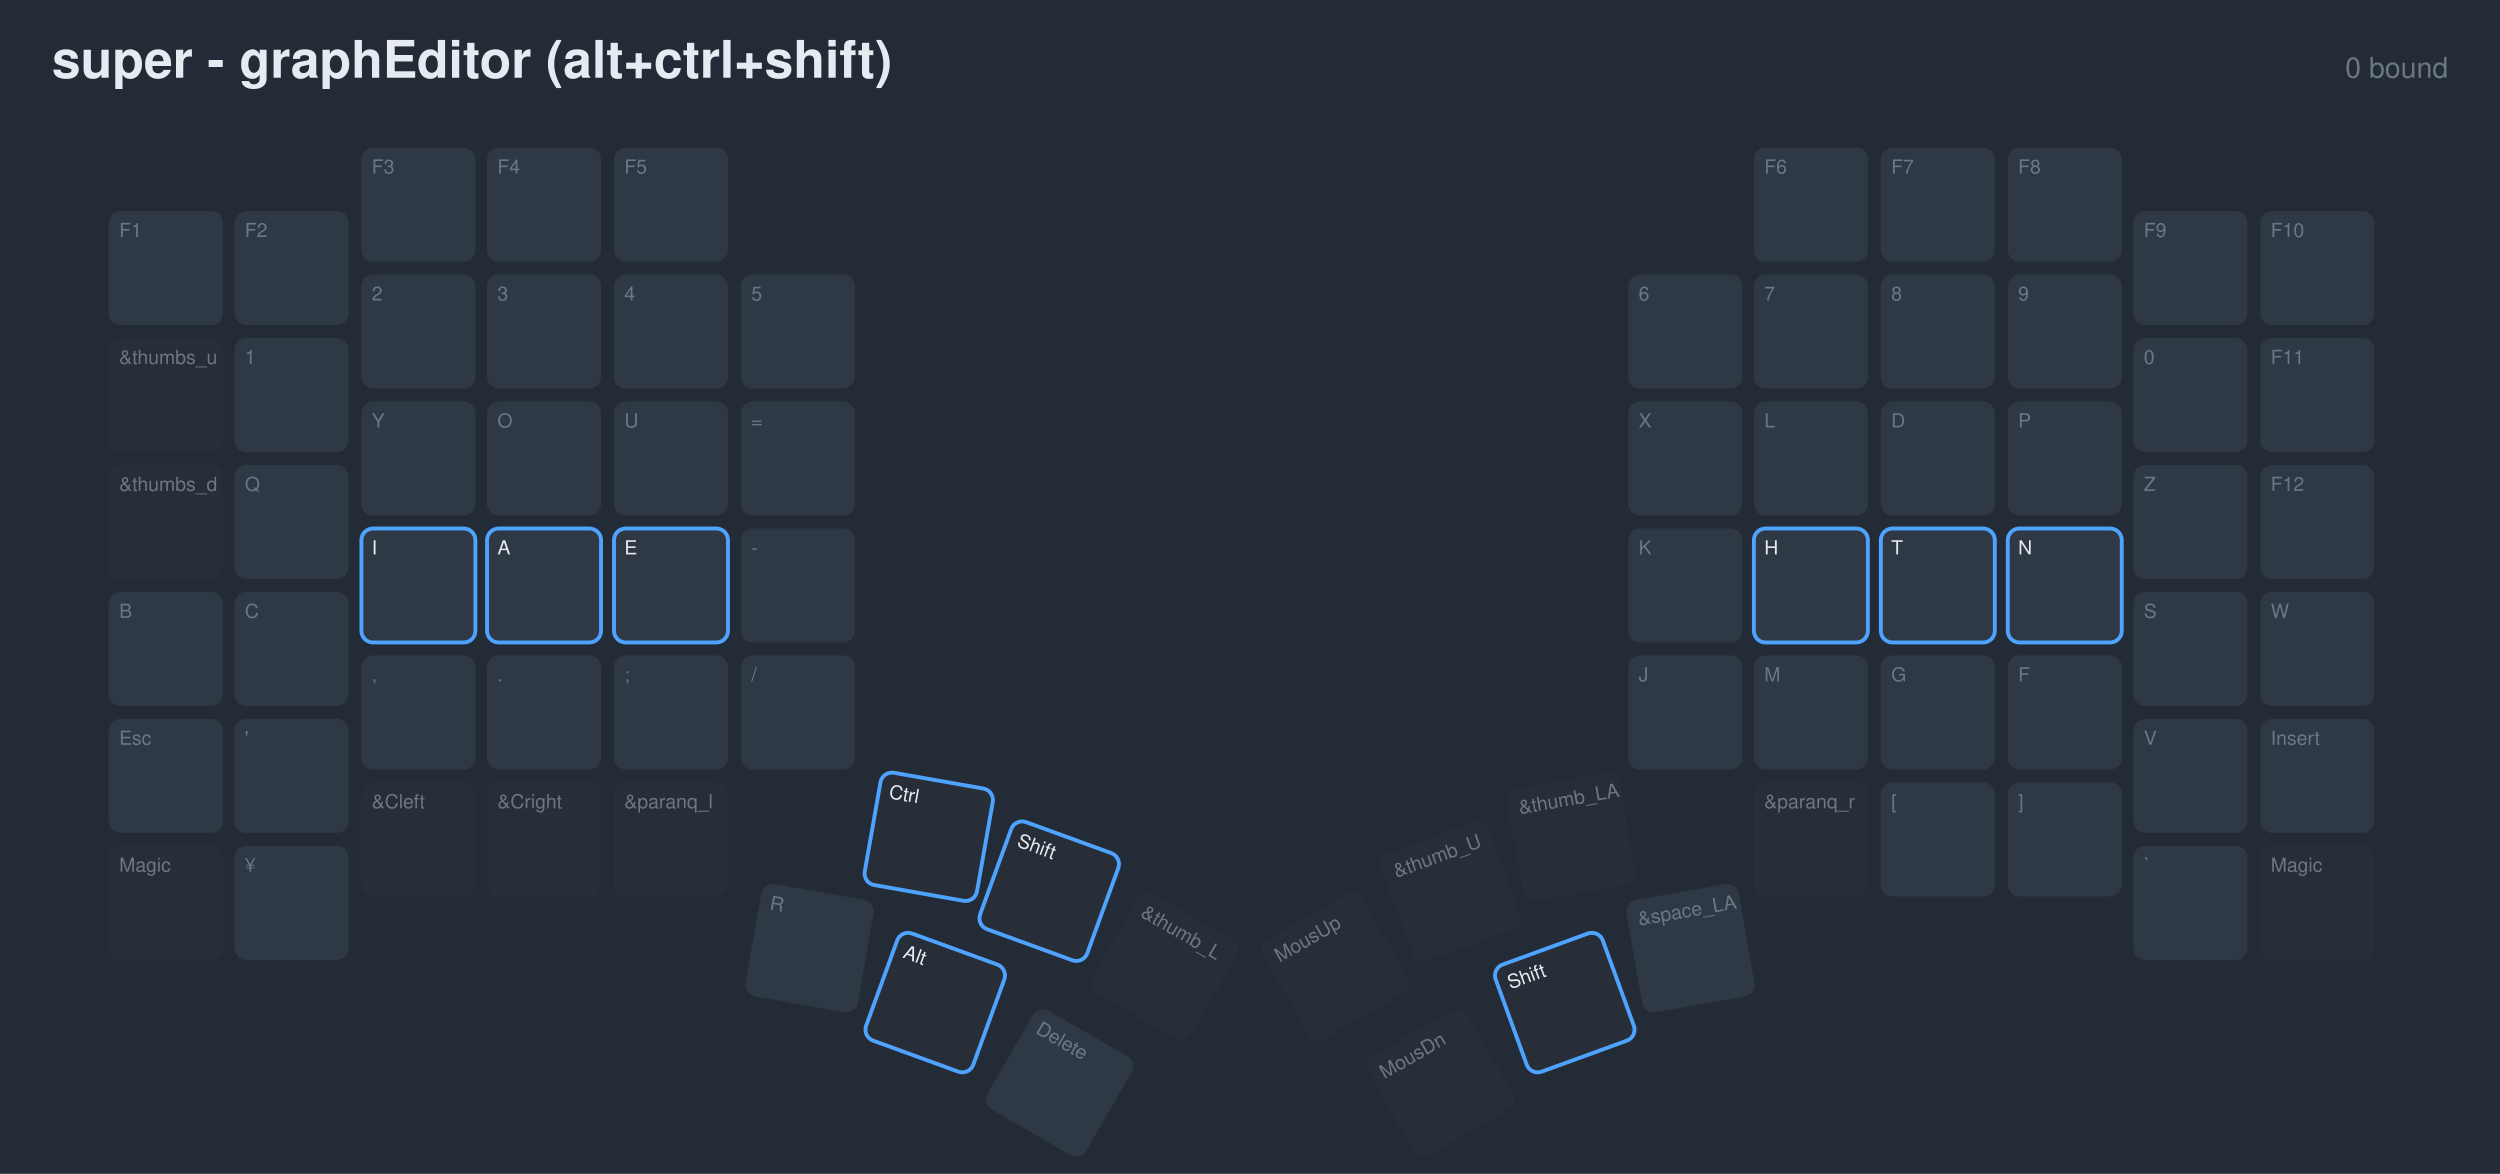
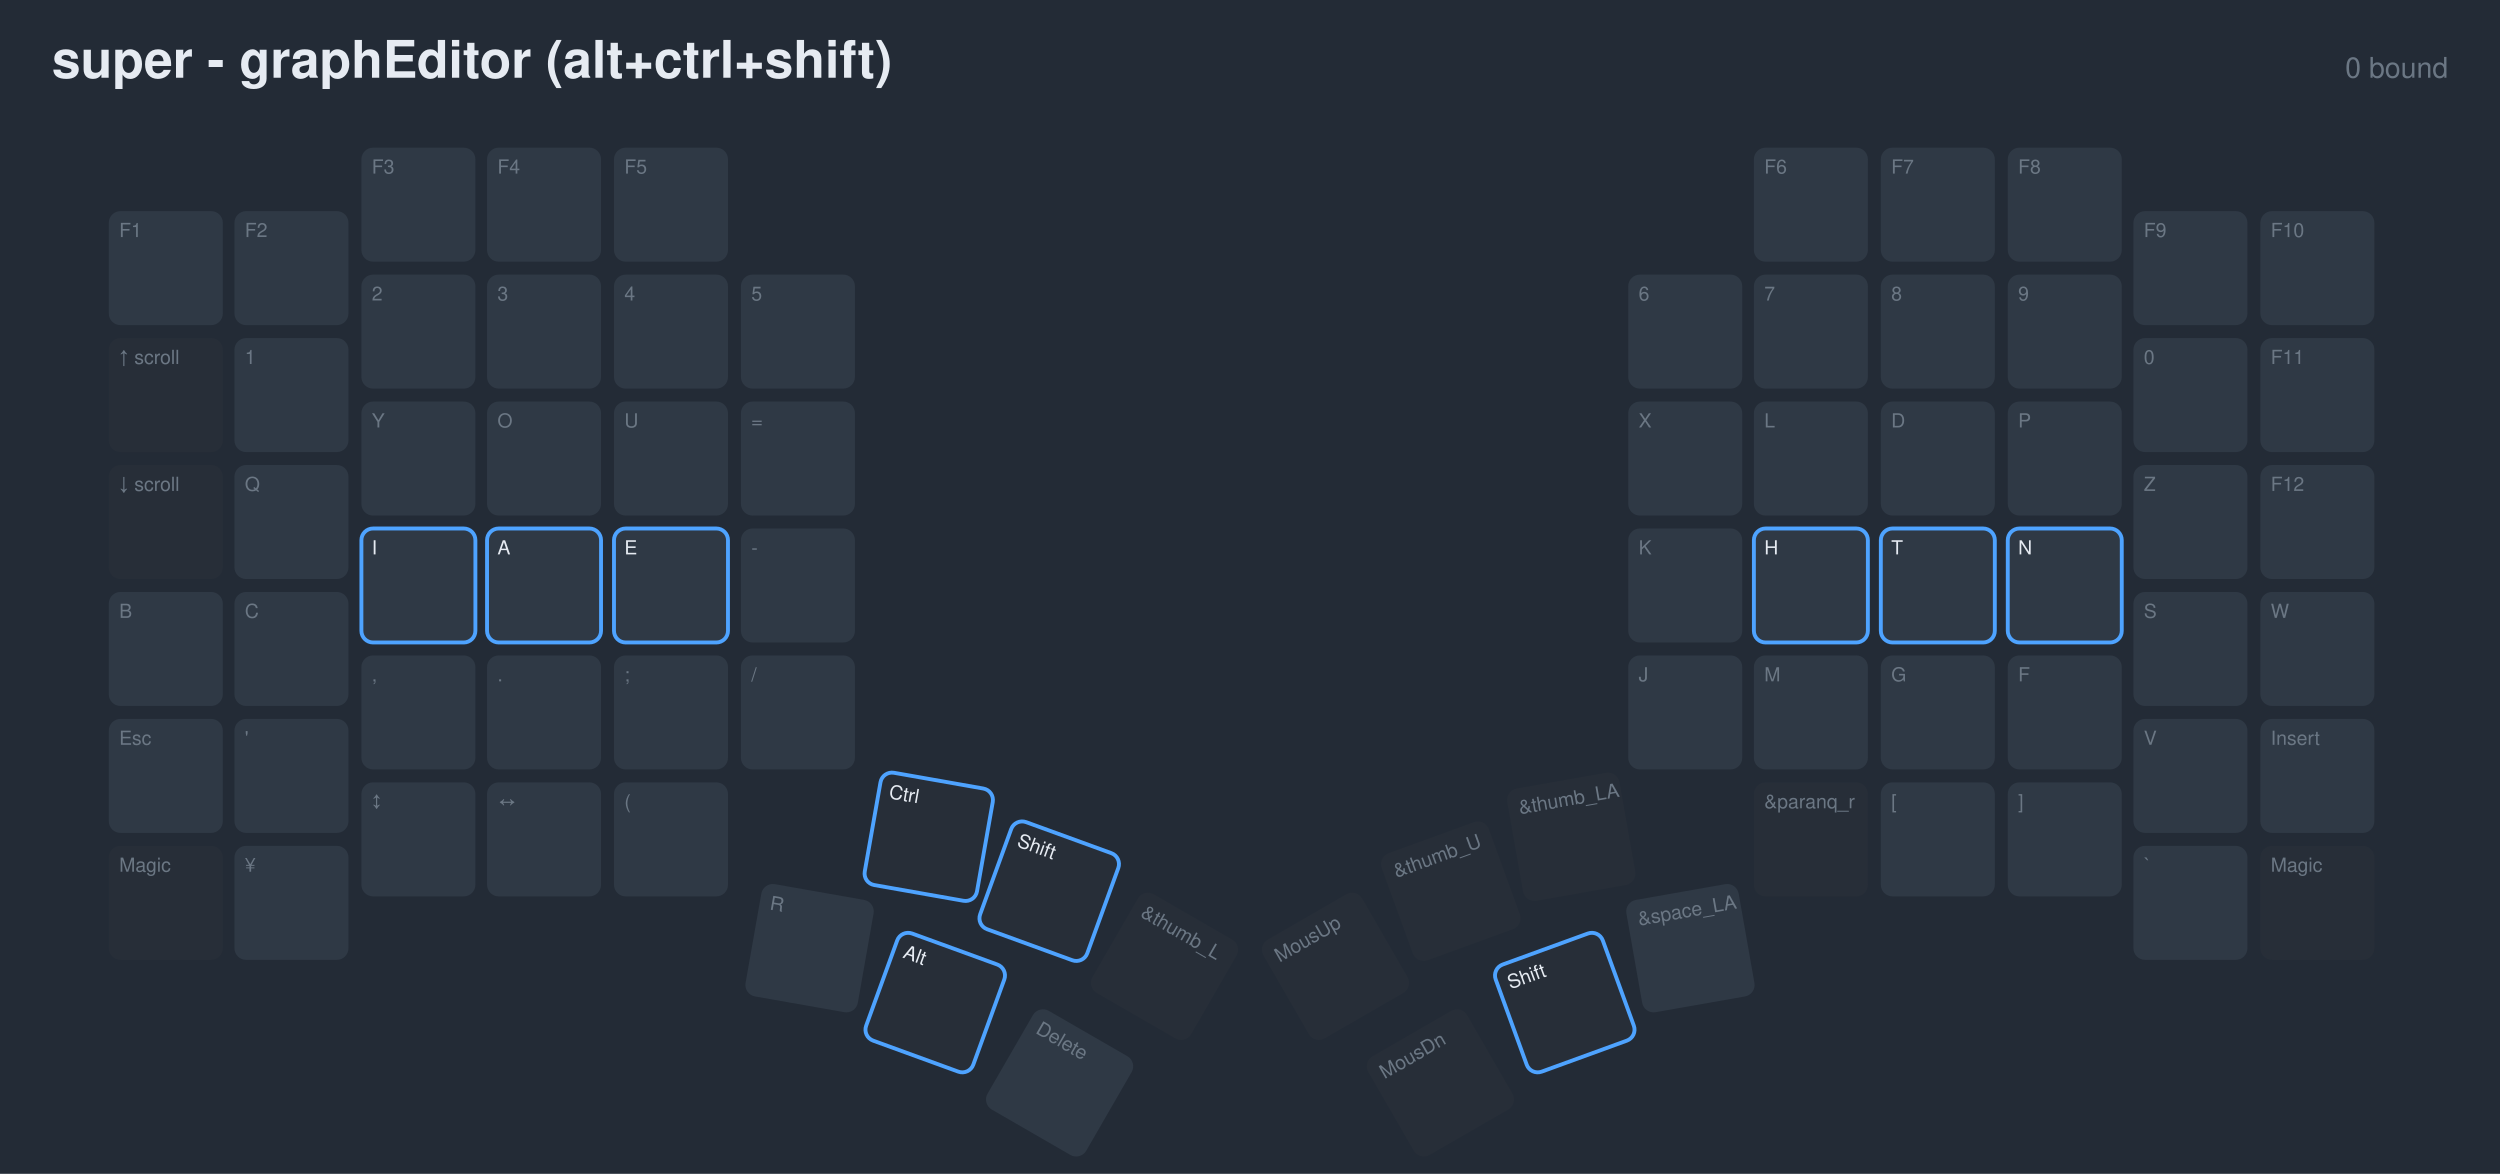
<svg xmlns="http://www.w3.org/2000/svg" width="1930" height="906" viewBox="0 0 1930 906">
  <rect width="1930" height="906" fill="#232b36" />
  <rect x="0" y="0" width="1930" height="906" fill="#232b36" />
  <text x="40" y="60" font-family="Helvetica, Arial, sans-serif" font-size="40" font-weight="bold" fill="#e6ebf2">super  -  graphEditor   (alt+ctrl+shift)</text>
  <text x="1890" y="60" text-anchor="end" font-family="Helvetica, Arial, sans-serif" font-size="22" fill="#6b7784">0 bound</text>
  <g transform="translate(-0 96)">
    <g>
      <rect x="84" y="67" width="88" height="88" rx="9" fill="#2f3945" stroke="none" stroke-width="3" />
      <text x="92" y="87" font-family="Helvetica, Arial, sans-serif" font-size="15" fill="#6b7784">F1</text>
    </g>
    <g>
      <rect x="84" y="165" width="88" height="88" rx="9" fill="#272e38" stroke="none" stroke-width="3" />
-       <text x="92" y="185" font-family="Helvetica, Arial, sans-serif" font-size="15" fill="#6b7784">&amp;thumbs_u</text>
+       <text x="92" y="185" font-family="Helvetica, Arial, sans-serif" font-size="15" fill="#6b7784">↑ scroll</text>
    </g>
    <g>
      <rect x="84" y="263" width="88" height="88" rx="9" fill="#272e38" stroke="none" stroke-width="3" />
-       <text x="92" y="283" font-family="Helvetica, Arial, sans-serif" font-size="15" fill="#6b7784">&amp;thumbs_d</text>
+       <text x="92" y="283" font-family="Helvetica, Arial, sans-serif" font-size="15" fill="#6b7784">↓ scroll</text>
    </g>
    <g>
      <rect x="84" y="361" width="88" height="88" rx="9" fill="#2f3945" stroke="none" stroke-width="3" />
      <text x="92" y="381" font-family="Helvetica, Arial, sans-serif" font-size="15" fill="#6b7784">B</text>
    </g>
    <g>
      <rect x="84" y="459" width="88" height="88" rx="9" fill="#2f3945" stroke="none" stroke-width="3" />
      <text x="92" y="479" font-family="Helvetica, Arial, sans-serif" font-size="15" fill="#6b7784">Esc</text>
    </g>
    <g>
      <rect x="84" y="557" width="88" height="88" rx="9" fill="#272e38" stroke="none" stroke-width="3" />
      <text x="92" y="577" font-family="Helvetica, Arial, sans-serif" font-size="15" fill="#6b7784">Magic</text>
    </g>
    <g>
      <rect x="181" y="67" width="88" height="88" rx="9" fill="#2f3945" stroke="none" stroke-width="3" />
      <text x="189" y="87" font-family="Helvetica, Arial, sans-serif" font-size="15" fill="#6b7784">F2</text>
    </g>
    <g>
      <rect x="181" y="165" width="88" height="88" rx="9" fill="#2f3945" stroke="none" stroke-width="3" />
      <text x="189" y="185" font-family="Helvetica, Arial, sans-serif" font-size="15" fill="#6b7784">1</text>
    </g>
    <g>
      <rect x="181" y="263" width="88" height="88" rx="9" fill="#2f3945" stroke="none" stroke-width="3" />
      <text x="189" y="283" font-family="Helvetica, Arial, sans-serif" font-size="15" fill="#6b7784">Q</text>
    </g>
    <g>
      <rect x="181" y="361" width="88" height="88" rx="9" fill="#2f3945" stroke="none" stroke-width="3" />
      <text x="189" y="381" font-family="Helvetica, Arial, sans-serif" font-size="15" fill="#6b7784">C</text>
    </g>
    <g>
      <rect x="181" y="459" width="88" height="88" rx="9" fill="#2f3945" stroke="none" stroke-width="3" />
      <text x="189" y="479" font-family="Helvetica, Arial, sans-serif" font-size="15" fill="#6b7784">'</text>
    </g>
    <g>
      <rect x="181" y="557" width="88" height="88" rx="9" fill="#2f3945" stroke="none" stroke-width="3" />
      <text x="189" y="577" font-family="Helvetica, Arial, sans-serif" font-size="15" fill="#6b7784">¥</text>
    </g>
    <g>
      <rect x="279" y="18" width="88" height="88" rx="9" fill="#2f3945" stroke="none" stroke-width="3" />
      <text x="287" y="38" font-family="Helvetica, Arial, sans-serif" font-size="15" fill="#6b7784">F3</text>
    </g>
    <g>
      <rect x="279" y="116" width="88" height="88" rx="9" fill="#2f3945" stroke="none" stroke-width="3" />
      <text x="287" y="136" font-family="Helvetica, Arial, sans-serif" font-size="15" fill="#6b7784">2</text>
    </g>
    <g>
      <rect x="279" y="214" width="88" height="88" rx="9" fill="#2f3945" stroke="none" stroke-width="3" />
      <text x="287" y="234" font-family="Helvetica, Arial, sans-serif" font-size="15" fill="#6b7784">Y</text>
    </g>
    <g>
      <rect x="279" y="312" width="88" height="88" rx="9" fill="#2f3945" stroke="#4ea3ff" stroke-width="3" />
      <text x="287" y="332" font-family="Helvetica, Arial, sans-serif" font-size="15" fill="#e6ebf2">I</text>
    </g>
    <g>
      <rect x="279" y="410" width="88" height="88" rx="9" fill="#2f3945" stroke="none" stroke-width="3" />
      <text x="287" y="430" font-family="Helvetica, Arial, sans-serif" font-size="15" fill="#6b7784">,</text>
    </g>
    <g>
-       <rect x="279" y="508" width="88" height="88" rx="9" fill="#272e38" stroke="none" stroke-width="3" />
-       <text x="287" y="528" font-family="Helvetica, Arial, sans-serif" font-size="15" fill="#6b7784">&amp;Cleft</text>
+       <rect x="279" y="508" width="88" height="88" rx="9" fill="#2f3945" stroke="none" stroke-width="3" />
+       <text x="287" y="528" font-family="Helvetica, Arial, sans-serif" font-size="15" fill="#6b7784">↕</text>
    </g>
    <g>
      <rect x="376" y="18" width="88" height="88" rx="9" fill="#2f3945" stroke="none" stroke-width="3" />
      <text x="384" y="38" font-family="Helvetica, Arial, sans-serif" font-size="15" fill="#6b7784">F4</text>
    </g>
    <g>
      <rect x="376" y="116" width="88" height="88" rx="9" fill="#2f3945" stroke="none" stroke-width="3" />
      <text x="384" y="136" font-family="Helvetica, Arial, sans-serif" font-size="15" fill="#6b7784">3</text>
    </g>
    <g>
      <rect x="376" y="214" width="88" height="88" rx="9" fill="#2f3945" stroke="none" stroke-width="3" />
      <text x="384" y="234" font-family="Helvetica, Arial, sans-serif" font-size="15" fill="#6b7784">O</text>
    </g>
    <g>
      <rect x="376" y="312" width="88" height="88" rx="9" fill="#2f3945" stroke="#4ea3ff" stroke-width="3" />
      <text x="384" y="332" font-family="Helvetica, Arial, sans-serif" font-size="15" fill="#e6ebf2">A</text>
    </g>
    <g>
      <rect x="376" y="410" width="88" height="88" rx="9" fill="#2f3945" stroke="none" stroke-width="3" />
      <text x="384" y="430" font-family="Helvetica, Arial, sans-serif" font-size="15" fill="#6b7784">.</text>
    </g>
    <g>
-       <rect x="376" y="508" width="88" height="88" rx="9" fill="#272e38" stroke="none" stroke-width="3" />
-       <text x="384" y="528" font-family="Helvetica, Arial, sans-serif" font-size="15" fill="#6b7784">&amp;Cright</text>
+       <rect x="376" y="508" width="88" height="88" rx="9" fill="#2f3945" stroke="none" stroke-width="3" />
+       <text x="384" y="528" font-family="Helvetica, Arial, sans-serif" font-size="15" fill="#6b7784">↔</text>
    </g>
    <g>
      <rect x="474" y="18" width="88" height="88" rx="9" fill="#2f3945" stroke="none" stroke-width="3" />
      <text x="482" y="38" font-family="Helvetica, Arial, sans-serif" font-size="15" fill="#6b7784">F5</text>
    </g>
    <g>
      <rect x="474" y="116" width="88" height="88" rx="9" fill="#2f3945" stroke="none" stroke-width="3" />
      <text x="482" y="136" font-family="Helvetica, Arial, sans-serif" font-size="15" fill="#6b7784">4</text>
    </g>
    <g>
      <rect x="474" y="214" width="88" height="88" rx="9" fill="#2f3945" stroke="none" stroke-width="3" />
      <text x="482" y="234" font-family="Helvetica, Arial, sans-serif" font-size="15" fill="#6b7784">U</text>
    </g>
    <g>
      <rect x="474" y="312" width="88" height="88" rx="9" fill="#2f3945" stroke="#4ea3ff" stroke-width="3" />
      <text x="482" y="332" font-family="Helvetica, Arial, sans-serif" font-size="15" fill="#e6ebf2">E</text>
    </g>
    <g>
      <rect x="474" y="410" width="88" height="88" rx="9" fill="#2f3945" stroke="none" stroke-width="3" />
      <text x="482" y="430" font-family="Helvetica, Arial, sans-serif" font-size="15" fill="#6b7784">;</text>
    </g>
    <g>
-       <rect x="474" y="508" width="88" height="88" rx="9" fill="#272e38" stroke="none" stroke-width="3" />
-       <text x="482" y="528" font-family="Helvetica, Arial, sans-serif" font-size="15" fill="#6b7784">&amp;paranq_l</text>
+       <rect x="474" y="508" width="88" height="88" rx="9" fill="#2f3945" stroke="none" stroke-width="3" />
+       <text x="482" y="528" font-family="Helvetica, Arial, sans-serif" font-size="15" fill="#6b7784">(</text>
    </g>
    <g>
      <rect x="572" y="116" width="88" height="88" rx="9" fill="#2f3945" stroke="none" stroke-width="3" />
      <text x="580" y="136" font-family="Helvetica, Arial, sans-serif" font-size="15" fill="#6b7784">5</text>
    </g>
    <g>
      <rect x="572" y="214" width="88" height="88" rx="9" fill="#2f3945" stroke="none" stroke-width="3" />
      <text x="580" y="234" font-family="Helvetica, Arial, sans-serif" font-size="15" fill="#6b7784">=</text>
    </g>
    <g>
      <rect x="572" y="312" width="88" height="88" rx="9" fill="#2f3945" stroke="none" stroke-width="3" />
      <text x="580" y="332" font-family="Helvetica, Arial, sans-serif" font-size="15" fill="#6b7784">-</text>
    </g>
    <g>
      <rect x="572" y="410" width="88" height="88" rx="9" fill="#2f3945" stroke="none" stroke-width="3" />
      <text x="580" y="430" font-family="Helvetica, Arial, sans-serif" font-size="15" fill="#6b7784">/</text>
    </g>
    <g>
      <rect x="1257" y="116" width="88" height="88" rx="9" fill="#2f3945" stroke="none" stroke-width="3" />
      <text x="1265" y="136" font-family="Helvetica, Arial, sans-serif" font-size="15" fill="#6b7784">6</text>
    </g>
    <g>
      <rect x="1257" y="214" width="88" height="88" rx="9" fill="#2f3945" stroke="none" stroke-width="3" />
      <text x="1265" y="234" font-family="Helvetica, Arial, sans-serif" font-size="15" fill="#6b7784">X</text>
    </g>
    <g>
      <rect x="1257" y="312" width="88" height="88" rx="9" fill="#2f3945" stroke="none" stroke-width="3" />
      <text x="1265" y="332" font-family="Helvetica, Arial, sans-serif" font-size="15" fill="#6b7784">K</text>
    </g>
    <g>
      <rect x="1257" y="410" width="88" height="88" rx="9" fill="#2f3945" stroke="none" stroke-width="3" />
      <text x="1265" y="430" font-family="Helvetica, Arial, sans-serif" font-size="15" fill="#6b7784">J</text>
    </g>
    <g>
      <rect x="1354" y="18" width="88" height="88" rx="9" fill="#2f3945" stroke="none" stroke-width="3" />
      <text x="1362" y="38" font-family="Helvetica, Arial, sans-serif" font-size="15" fill="#6b7784">F6</text>
    </g>
    <g>
      <rect x="1354" y="116" width="88" height="88" rx="9" fill="#2f3945" stroke="none" stroke-width="3" />
      <text x="1362" y="136" font-family="Helvetica, Arial, sans-serif" font-size="15" fill="#6b7784">7</text>
    </g>
    <g>
      <rect x="1354" y="214" width="88" height="88" rx="9" fill="#2f3945" stroke="none" stroke-width="3" />
      <text x="1362" y="234" font-family="Helvetica, Arial, sans-serif" font-size="15" fill="#6b7784">L</text>
    </g>
    <g>
      <rect x="1354" y="312" width="88" height="88" rx="9" fill="#2f3945" stroke="#4ea3ff" stroke-width="3" />
      <text x="1362" y="332" font-family="Helvetica, Arial, sans-serif" font-size="15" fill="#e6ebf2">H</text>
    </g>
    <g>
      <rect x="1354" y="410" width="88" height="88" rx="9" fill="#2f3945" stroke="none" stroke-width="3" />
      <text x="1362" y="430" font-family="Helvetica, Arial, sans-serif" font-size="15" fill="#6b7784">M</text>
    </g>
    <g>
      <rect x="1354" y="508" width="88" height="88" rx="9" fill="#272e38" stroke="none" stroke-width="3" />
      <text x="1362" y="528" font-family="Helvetica, Arial, sans-serif" font-size="15" fill="#6b7784">&amp;paranq_r</text>
    </g>
    <g>
      <rect x="1452" y="18" width="88" height="88" rx="9" fill="#2f3945" stroke="none" stroke-width="3" />
      <text x="1460" y="38" font-family="Helvetica, Arial, sans-serif" font-size="15" fill="#6b7784">F7</text>
    </g>
    <g>
      <rect x="1452" y="116" width="88" height="88" rx="9" fill="#2f3945" stroke="none" stroke-width="3" />
      <text x="1460" y="136" font-family="Helvetica, Arial, sans-serif" font-size="15" fill="#6b7784">8</text>
    </g>
    <g>
      <rect x="1452" y="214" width="88" height="88" rx="9" fill="#2f3945" stroke="none" stroke-width="3" />
      <text x="1460" y="234" font-family="Helvetica, Arial, sans-serif" font-size="15" fill="#6b7784">D</text>
    </g>
    <g>
      <rect x="1452" y="312" width="88" height="88" rx="9" fill="#2f3945" stroke="#4ea3ff" stroke-width="3" />
      <text x="1460" y="332" font-family="Helvetica, Arial, sans-serif" font-size="15" fill="#e6ebf2">T</text>
    </g>
    <g>
      <rect x="1452" y="410" width="88" height="88" rx="9" fill="#2f3945" stroke="none" stroke-width="3" />
      <text x="1460" y="430" font-family="Helvetica, Arial, sans-serif" font-size="15" fill="#6b7784">G</text>
    </g>
    <g>
      <rect x="1452" y="508" width="88" height="88" rx="9" fill="#2f3945" stroke="none" stroke-width="3" />
      <text x="1460" y="528" font-family="Helvetica, Arial, sans-serif" font-size="15" fill="#6b7784">[</text>
    </g>
    <g>
      <rect x="1550" y="18" width="88" height="88" rx="9" fill="#2f3945" stroke="none" stroke-width="3" />
      <text x="1558" y="38" font-family="Helvetica, Arial, sans-serif" font-size="15" fill="#6b7784">F8</text>
    </g>
    <g>
      <rect x="1550" y="116" width="88" height="88" rx="9" fill="#2f3945" stroke="none" stroke-width="3" />
      <text x="1558" y="136" font-family="Helvetica, Arial, sans-serif" font-size="15" fill="#6b7784">9</text>
    </g>
    <g>
      <rect x="1550" y="214" width="88" height="88" rx="9" fill="#2f3945" stroke="none" stroke-width="3" />
      <text x="1558" y="234" font-family="Helvetica, Arial, sans-serif" font-size="15" fill="#6b7784">P</text>
    </g>
    <g>
      <rect x="1550" y="312" width="88" height="88" rx="9" fill="#2f3945" stroke="#4ea3ff" stroke-width="3" />
      <text x="1558" y="332" font-family="Helvetica, Arial, sans-serif" font-size="15" fill="#e6ebf2">N</text>
    </g>
    <g>
      <rect x="1550" y="410" width="88" height="88" rx="9" fill="#2f3945" stroke="none" stroke-width="3" />
      <text x="1558" y="430" font-family="Helvetica, Arial, sans-serif" font-size="15" fill="#6b7784">F</text>
    </g>
    <g>
      <rect x="1550" y="508" width="88" height="88" rx="9" fill="#2f3945" stroke="none" stroke-width="3" />
      <text x="1558" y="528" font-family="Helvetica, Arial, sans-serif" font-size="15" fill="#6b7784">]</text>
    </g>
    <g>
      <rect x="1647" y="67" width="88" height="88" rx="9" fill="#2f3945" stroke="none" stroke-width="3" />
      <text x="1655" y="87" font-family="Helvetica, Arial, sans-serif" font-size="15" fill="#6b7784">F9</text>
    </g>
    <g>
      <rect x="1647" y="165" width="88" height="88" rx="9" fill="#2f3945" stroke="none" stroke-width="3" />
      <text x="1655" y="185" font-family="Helvetica, Arial, sans-serif" font-size="15" fill="#6b7784">0</text>
    </g>
    <g>
      <rect x="1647" y="263" width="88" height="88" rx="9" fill="#2f3945" stroke="none" stroke-width="3" />
      <text x="1655" y="283" font-family="Helvetica, Arial, sans-serif" font-size="15" fill="#6b7784">Z</text>
    </g>
    <g>
      <rect x="1647" y="361" width="88" height="88" rx="9" fill="#2f3945" stroke="none" stroke-width="3" />
      <text x="1655" y="381" font-family="Helvetica, Arial, sans-serif" font-size="15" fill="#6b7784">S</text>
    </g>
    <g>
      <rect x="1647" y="459" width="88" height="88" rx="9" fill="#2f3945" stroke="none" stroke-width="3" />
      <text x="1655" y="479" font-family="Helvetica, Arial, sans-serif" font-size="15" fill="#6b7784">V</text>
    </g>
    <g>
      <rect x="1647" y="557" width="88" height="88" rx="9" fill="#2f3945" stroke="none" stroke-width="3" />
      <text x="1655" y="577" font-family="Helvetica, Arial, sans-serif" font-size="15" fill="#6b7784">`</text>
    </g>
    <g>
      <rect x="1745" y="67" width="88" height="88" rx="9" fill="#2f3945" stroke="none" stroke-width="3" />
      <text x="1753" y="87" font-family="Helvetica, Arial, sans-serif" font-size="15" fill="#6b7784">F10</text>
    </g>
    <g>
      <rect x="1745" y="165" width="88" height="88" rx="9" fill="#2f3945" stroke="none" stroke-width="3" />
      <text x="1753" y="185" font-family="Helvetica, Arial, sans-serif" font-size="15" fill="#6b7784">F11</text>
    </g>
    <g>
      <rect x="1745" y="263" width="88" height="88" rx="9" fill="#2f3945" stroke="none" stroke-width="3" />
      <text x="1753" y="283" font-family="Helvetica, Arial, sans-serif" font-size="15" fill="#6b7784">F12</text>
    </g>
    <g>
      <rect x="1745" y="361" width="88" height="88" rx="9" fill="#2f3945" stroke="none" stroke-width="3" />
      <text x="1753" y="381" font-family="Helvetica, Arial, sans-serif" font-size="15" fill="#6b7784">W</text>
    </g>
    <g>
      <rect x="1745" y="459" width="88" height="88" rx="9" fill="#2f3945" stroke="none" stroke-width="3" />
      <text x="1753" y="479" font-family="Helvetica, Arial, sans-serif" font-size="15" fill="#6b7784">Insert</text>
    </g>
    <g>
      <rect x="1745" y="557" width="88" height="88" rx="9" fill="#272e38" stroke="none" stroke-width="3" />
      <text x="1753" y="577" font-family="Helvetica, Arial, sans-serif" font-size="15" fill="#6b7784">Magic</text>
    </g>
    <g transform="rotate(10 717 550)">
      <rect x="673" y="506" width="88" height="88" rx="9" fill="#272e38" stroke="#4ea3ff" stroke-width="3" />
      <text x="681" y="526" font-family="Helvetica, Arial, sans-serif" font-size="15" fill="#e6ebf2">Ctrl</text>
    </g>
    <g transform="rotate(20 810 592)">
      <rect x="766" y="548" width="88" height="88" rx="9" fill="#272e38" stroke="#4ea3ff" stroke-width="3" />
      <text x="774" y="568" font-family="Helvetica, Arial, sans-serif" font-size="15" fill="#e6ebf2">Shift</text>
    </g>
    <g transform="rotate(30 899 650)">
      <rect x="855" y="606" width="88" height="88" rx="9" fill="#272e38" stroke="none" stroke-width="3" />
      <text x="863" y="626" font-family="Helvetica, Arial, sans-serif" font-size="15" fill="#6b7784">&amp;thumb_L</text>
    </g>
    <g transform="rotate(10 625 636)">
      <rect x="581" y="592" width="88" height="88" rx="9" fill="#2f3945" stroke="none" stroke-width="3" />
      <text x="589" y="612" font-family="Helvetica, Arial, sans-serif" font-size="15" fill="#6b7784">R</text>
    </g>
    <g transform="rotate(20 722 678)">
      <rect x="678" y="634" width="88" height="88" rx="9" fill="#272e38" stroke="#4ea3ff" stroke-width="3" />
      <text x="686" y="654" font-family="Helvetica, Arial, sans-serif" font-size="15" fill="#e6ebf2">Alt</text>
    </g>
    <g transform="rotate(30 818 740)">
      <rect x="774" y="696" width="88" height="88" rx="9" fill="#2f3945" stroke="none" stroke-width="3" />
      <text x="782" y="716" font-family="Helvetica, Arial, sans-serif" font-size="15" fill="#6b7784">Delete</text>
    </g>
    <g transform="rotate(-10 1213 550)">
      <rect x="1169" y="506" width="88" height="88" rx="9" fill="#272e38" stroke="none" stroke-width="3" />
      <text x="1177" y="526" font-family="Helvetica, Arial, sans-serif" font-size="15" fill="#6b7784">&amp;thumb_LA</text>
    </g>
    <g transform="rotate(-20 1120 592)">
      <rect x="1076" y="548" width="88" height="88" rx="9" fill="#272e38" stroke="none" stroke-width="3" />
      <text x="1084" y="568" font-family="Helvetica, Arial, sans-serif" font-size="15" fill="#6b7784">&amp;thumb_U</text>
    </g>
    <g transform="rotate(-30 1031 650)">
      <rect x="987" y="606" width="88" height="88" rx="9" fill="#272e38" stroke="none" stroke-width="3" />
      <text x="995" y="626" font-family="Helvetica, Arial, sans-serif" font-size="15" fill="#6b7784">MousUp</text>
    </g>
    <g transform="rotate(-10 1305 636)">
      <rect x="1261" y="592" width="88" height="88" rx="9" fill="#2f3945" stroke="none" stroke-width="3" />
      <text x="1269" y="612" font-family="Helvetica, Arial, sans-serif" font-size="15" fill="#6b7784">&amp;space_LA</text>
    </g>
    <g transform="rotate(-20 1208 678)">
      <rect x="1164" y="634" width="88" height="88" rx="9" fill="#272e38" stroke="#4ea3ff" stroke-width="3" />
      <text x="1172" y="654" font-family="Helvetica, Arial, sans-serif" font-size="15" fill="#e6ebf2">Shift</text>
    </g>
    <g transform="rotate(-30 1112 740)">
      <rect x="1068" y="696" width="88" height="88" rx="9" fill="#272e38" stroke="none" stroke-width="3" />
      <text x="1076" y="716" font-family="Helvetica, Arial, sans-serif" font-size="15" fill="#6b7784">MousDn</text>
    </g>
  </g>
</svg>
